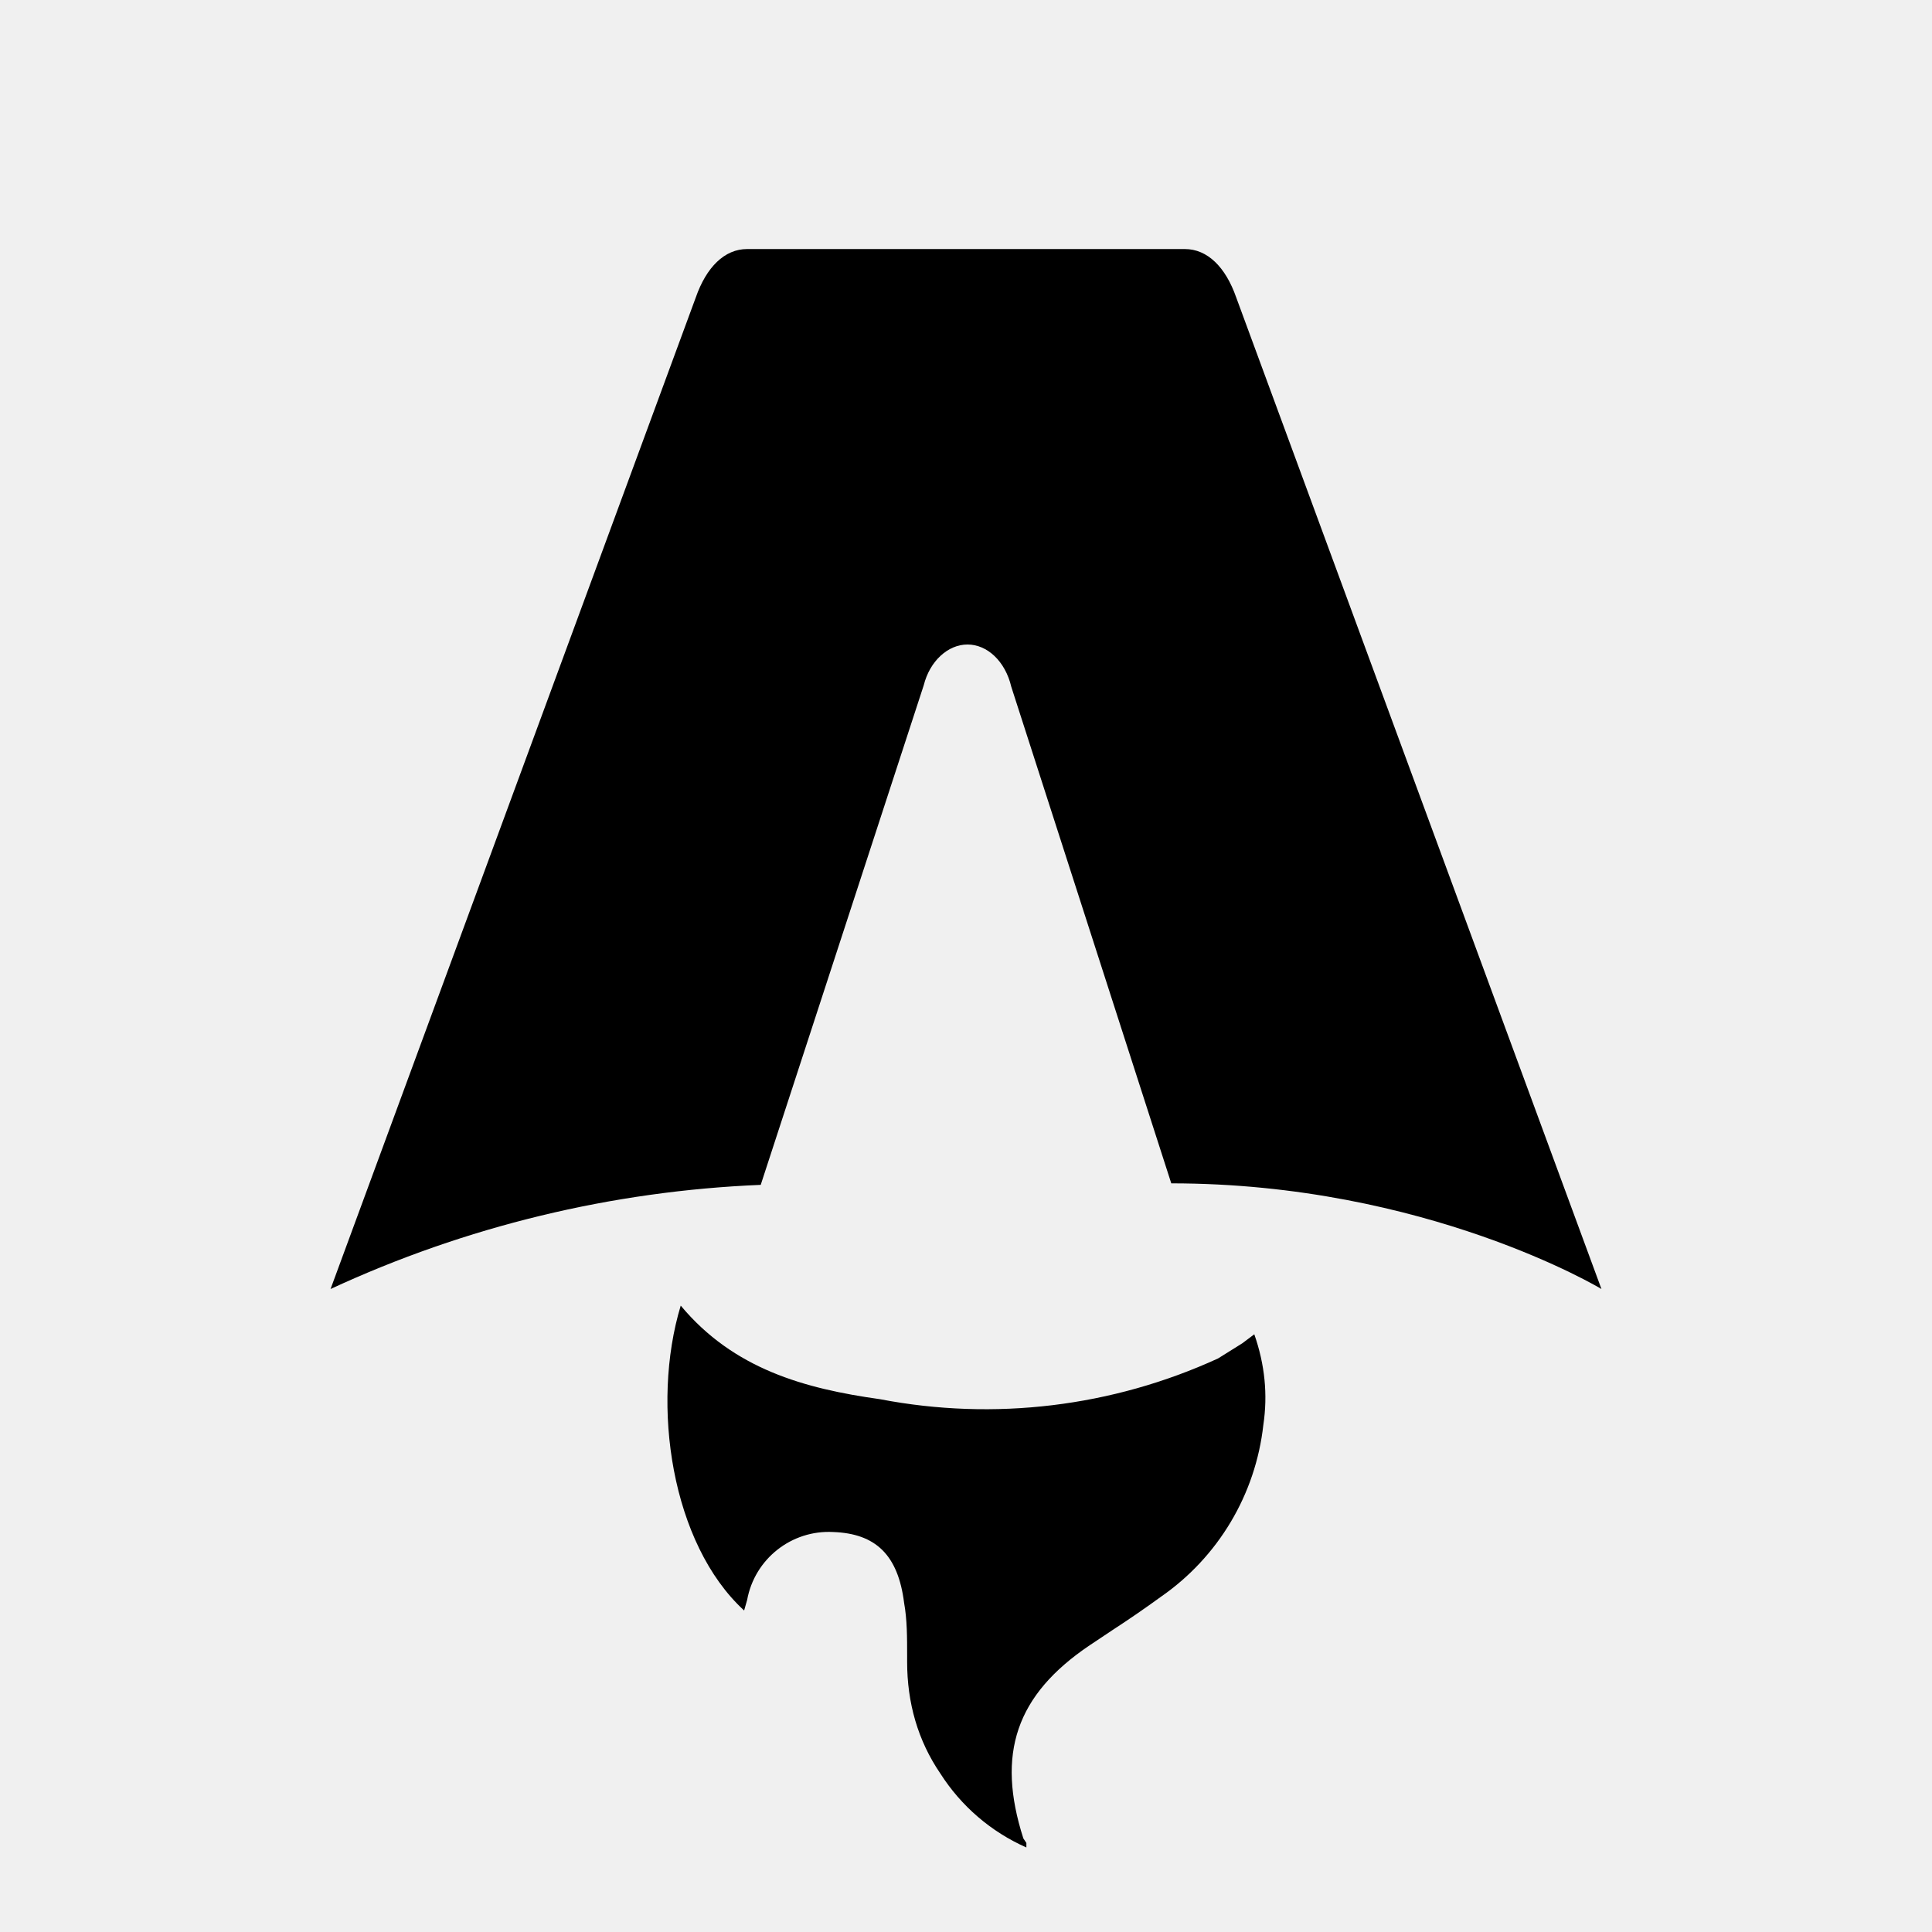
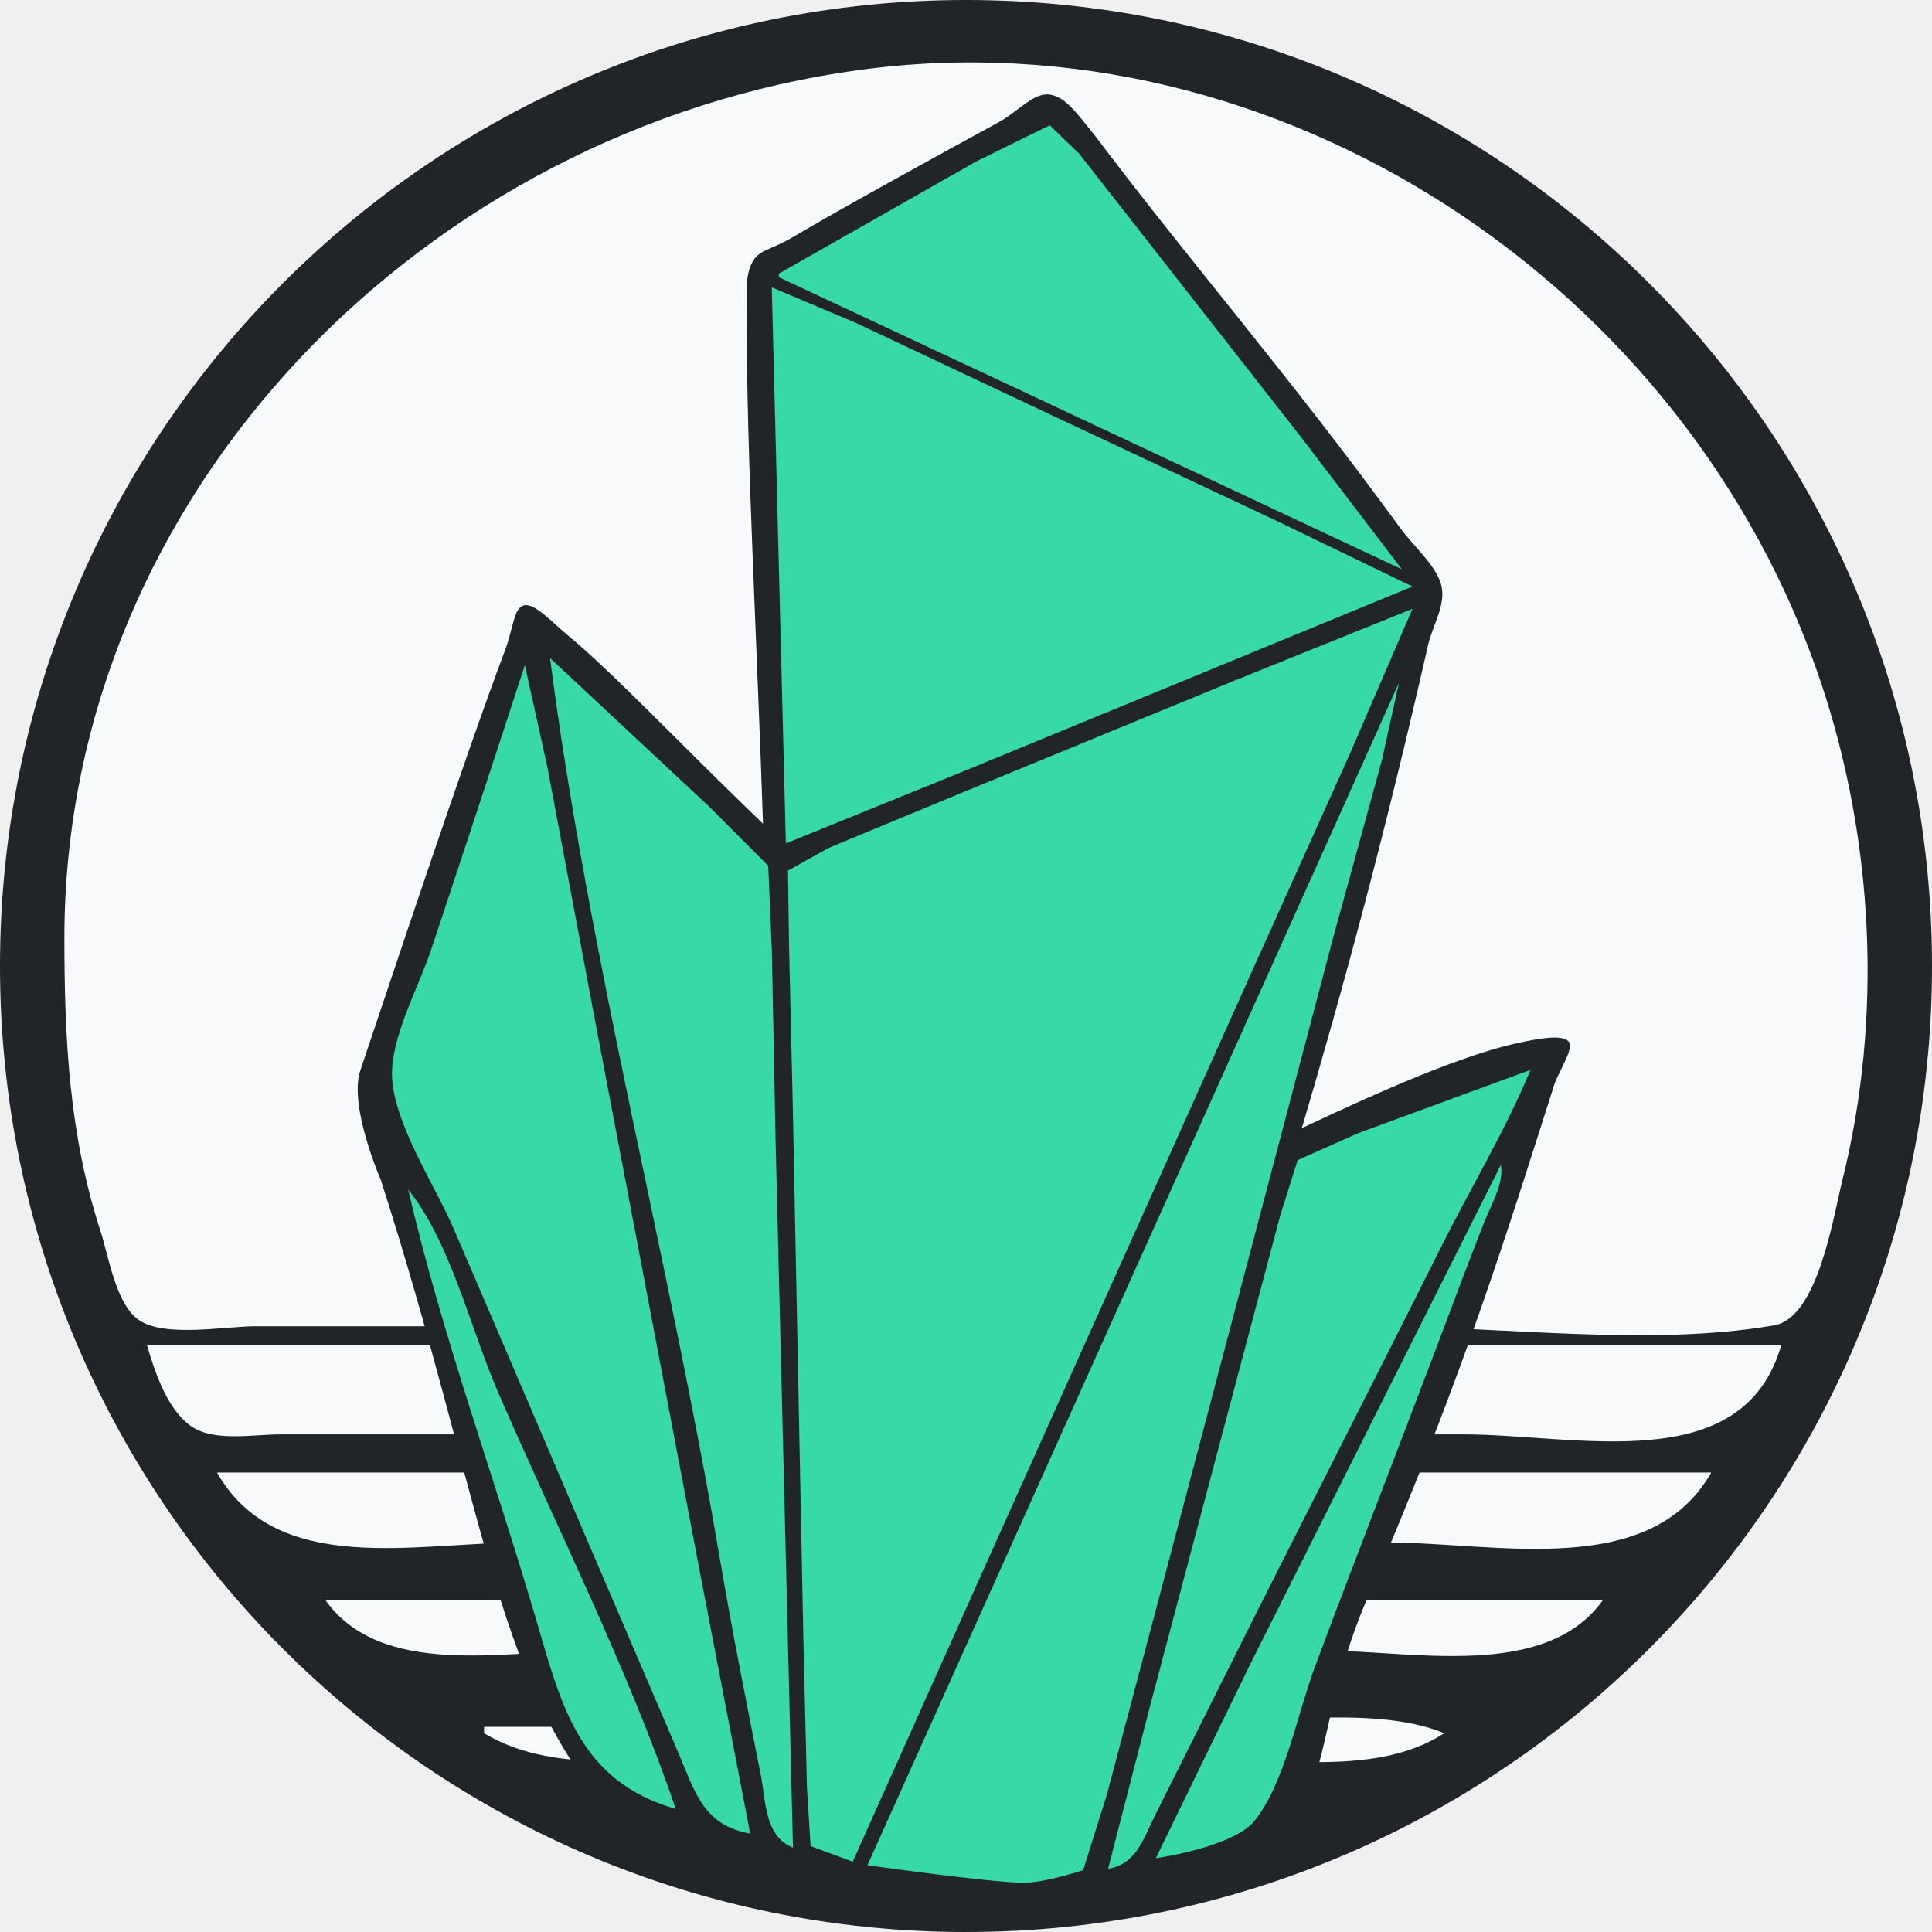
- <svg xmlns="http://www.w3.org/2000/svg" fill="none" viewBox="0 0 128 128">
-   <path d="M50.4 78.5a75.1 75.1 0 0 0-28.5 6.9l24.2-65.7c.7-2 1.9-3.2 3.4-3.2h29c1.5 0 2.7 1.2 3.4 3.2l24.2 65.7s-11.6-7-28.5-7L67 45.5c-.4-1.7-1.6-2.8-2.9-2.8-1.3 0-2.5 1.1-2.9 2.7L50.4 78.5Zm-1.1 28.2Zm-4.2-20.2c-2 6.6-.6 15.8 4.2 20.2a17.5 17.5 0 0 1 .2-.7 5.5 5.5 0 0 1 5.7-4.5c2.8.1 4.3 1.5 4.7 4.7.2 1.1.2 2.3.2 3.5v.4c0 2.7.7 5.2 2.2 7.4a13 13 0 0 0 5.7 4.9v-.3l-.2-.3c-1.8-5.6-.5-9.5 4.4-12.8l1.5-1a73 73 0 0 0 3.2-2.2 16 16 0 0 0 6.8-11.4c.3-2 .1-4-.6-6l-.8.6-1.6 1a37 37 0 0 1-22.4 2.7c-5-.7-9.7-2-13.2-6.2Z" />
-   <style>
-         path { fill: #000; }
-         @media (prefers-color-scheme: dark) {
-             path { fill: #FFF; }
-         }
-     </style>
+ <svg xmlns="http://www.w3.org/2000/svg" width="500.001" height="500.001" fill="none">
+   <g style="fill: rgb(0, 0, 0);">
+     <g style="fill: rgb(0, 0, 0);">
+       <path d="M500.001 250.001C500.001 112.021 387.98 0 250.001 0 112.021 0 0 112.021 0 250.001c0 137.979 112.021 250 250.001 250 137.979 0 250-112.021 250-250Z" style="fill: rgb(33, 37, 41); fill-opacity: 1;" class="fills" />
+       <path d="M222.366 18.11C110.631 33.32 16.665 126.967 16.665 242.858c0 25.896 1.225 50.83 9.331 75.699 2.131 6.548 3.921 18.757 9.838 22.991 6.575 4.705 22.41 1.693 30.199 1.693H355.66c32.969 0 71.053 5.36 103.499-.243 11.339-1.959 15.302-28.146 17.658-37.605 10.402-41.807 8.172-87.563-5.417-128.357C437.188 74.319 331.364 3.273 222.366 18.11ZM38.058 348.178c2.017 6.999 5.462 17.347 12.06 21.347 5.841 3.542 15.935 1.69 22.498 1.69h306.082c29.303 0 72.344 11.456 82.279-23.037H38.058Zm18.101 32.911c15.478 27.165 51.391 18.103 78.989 18.103h223.803c28.351 0 68.048 9.761 83.925-18.103H56.159Zm27.977 32.913c14.482 20.488 46.602 13.164 69.115 13.164h189.243c23.04 0 57.611 7.769 72.408-13.164H84.136Zm41.138 32.912v1.646c17.284 10.42 39.662 6.581 59.242 6.581h128.357c19.58 0 43.913 4.463 60.888-6.581-19.243-8.075-53.106-1.646-74.052-1.646H125.274Zm80.636 31.267v1.644a238.054 238.054 0 0 0 87.216 0l-27.975-1.644H205.91Z" style="fill: rgb(248, 249, 250); fill-opacity: 1;" class="fills" />
+     </g>
+     <g style="fill: rgb(0, 0, 0);">
+       <path d="M194.566 68.121c1.805-3.624 4.749-3.306 10.236-6.536 13.105-7.713 35.966-20.323 53.672-29.96 4.897-2.665 9.022-7.751 13.192-7.146 4.169.605 6.977 4.807 11.823 10.775 24.66 32.703 50.081 61.856 78.803 101.277 3.526 4.842 9.52 9.956 10.738 15.016 1.216 5.061-2.295 10.332-3.435 15.346-11.209 49.286-22.022 89.031-32.679 125.067 21.918-10.369 41.568-18.773 55.061-21.842 5.936-1.349 12.2-2.457 13.902-.662 1.703 1.794-2.469 7.613-3.69 11.427-11.656 36.404-22.981 73.991-48.13 132.289-11.408 26.446-10.113 43.531-17.59 54.884-14.508 22.029-56.39 26.928-81.462 25.566-30.276-1.643-83.916-10.037-98.095-25.988-28.766-32.364-32.292-81.106-58.376-162.329 0 0-8.373-19.108-5.278-28.288 6.826-20.239 27.271-81.85 37.375-108.513 2.28-6.017 2.257-11.161 4.984-11.835 2.728-.674 7.135 4.267 11.381 7.79 11.961 9.927 27.844 26.935 50.465 48.723-1.331-41.559-4.428-99.782-4.141-128.552.085-8.386-.67-12.668 1.244-16.509Z" style="fill-rule: evenodd; clip-rule: evenodd; stroke-linejoin: round; stroke-miterlimit: 2; fill: rgb(33, 37, 41); fill-opacity: 1;" class="fills" />
+       <path d="M286.774 483.634c7.317-1.173 9.067-7.662 12.073-13.662l18.222-36.433c18.394-36.785 37.171-73.412 55.574-110.21 7.725-15.461 16.81-30.474 23.461-46.452l-44.643 16.395-15.624 6.967-4.42 13.982-9.911 37.343-23.689 89.261-11.043 42.809Z" style="fill-rule: evenodd; clip-rule: evenodd; stroke-linejoin: round; stroke-miterlimit: 2; fill: rgb(56, 217, 169); fill-opacity: 1;" class="fills" />
+       <path d="m388.417 301.469-64.913 129.337-24.372 50.095c6.743-.995 20.964-4.103 25.446-9.562 7.808-9.54 11.278-28.053 15.599-39.622 10.558-28.306 21.563-56.442 32.224-84.707 3.898-10.335 7.752-20.701 11.824-30.968 1.669-4.204 5.12-10.067 4.192-14.573Z" style="fill-rule: evenodd; clip-rule: evenodd; fill: rgb(56, 217, 169); fill-opacity: 1;" class="fills" />
+       <path d="M362.06 176.687 224.49 482.723s30.783 4.339 40.087 4.552c5.355.124 15.734-3.267 15.734-3.267l6.131-19.501 14.002-52.83 44.443-168.501 12.756-46.452 4.417-20.037ZM201.558 70.826v.911l63.775 29.857 97.483 45.741-26.421-34.611-40.633-51.917-16.398-20.949-7.689-7.443-19.097 9.401-51.02 29.01ZM199.736 74.367l3.643 143.91 46.465-18.863 115.707-47.626-35.533-17.18-62.863-29.508-45.554-21.497-21.865-9.236ZM220.69 481.812l33.428-74.686 70.307-156.661 25.008-55.561 16.118-37.343-46.467 18.74-75.618 31.109-29.153 12.096-10.384 5.815.28 19.679.958 40.987 2.768 139.354.911 37.346.938 15.092 10.906 4.033ZM142.351 170.312c10.062 77.895 30.631 154.819 43.805 232.259 3.209 18.859 6.926 37.712 10.677 56.471 1.396 6.983.932 16.109 8.382 19.127l-4.52-183.985-.947-48.273-.936-21.857-15.464-15.487-40.997-38.255ZM135.832 172.133a10888.432 10888.432 0 0 1-24.295 73.776c-3.162 9.485-10.515 22.752-10.072 32.79.54 12.225 11.053 27.958 15.89 39.165 12.042 27.903 23.935 55.871 35.924 83.796 7.428 17.302 14.865 34.6 22.256 51.917 4.341 10.168 6.484 18.863 18.607 20.949l-13.312-69.223-27.867-146.643-11.3-60.112-5.831-26.415ZM105.639 307.845c8.737 37.751 22.439 74.831 33.324 112.031 6.395 21.856 11.162 41.145 35.918 48.274-12.54-36.828-30.788-72.658-46.209-108.388-6.858-15.89-12.182-38.49-23.033-51.917Z" style="fill: rgb(56, 217, 169); fill-opacity: 1;" class="fills" />
+     </g>
+   </g>
</svg>
